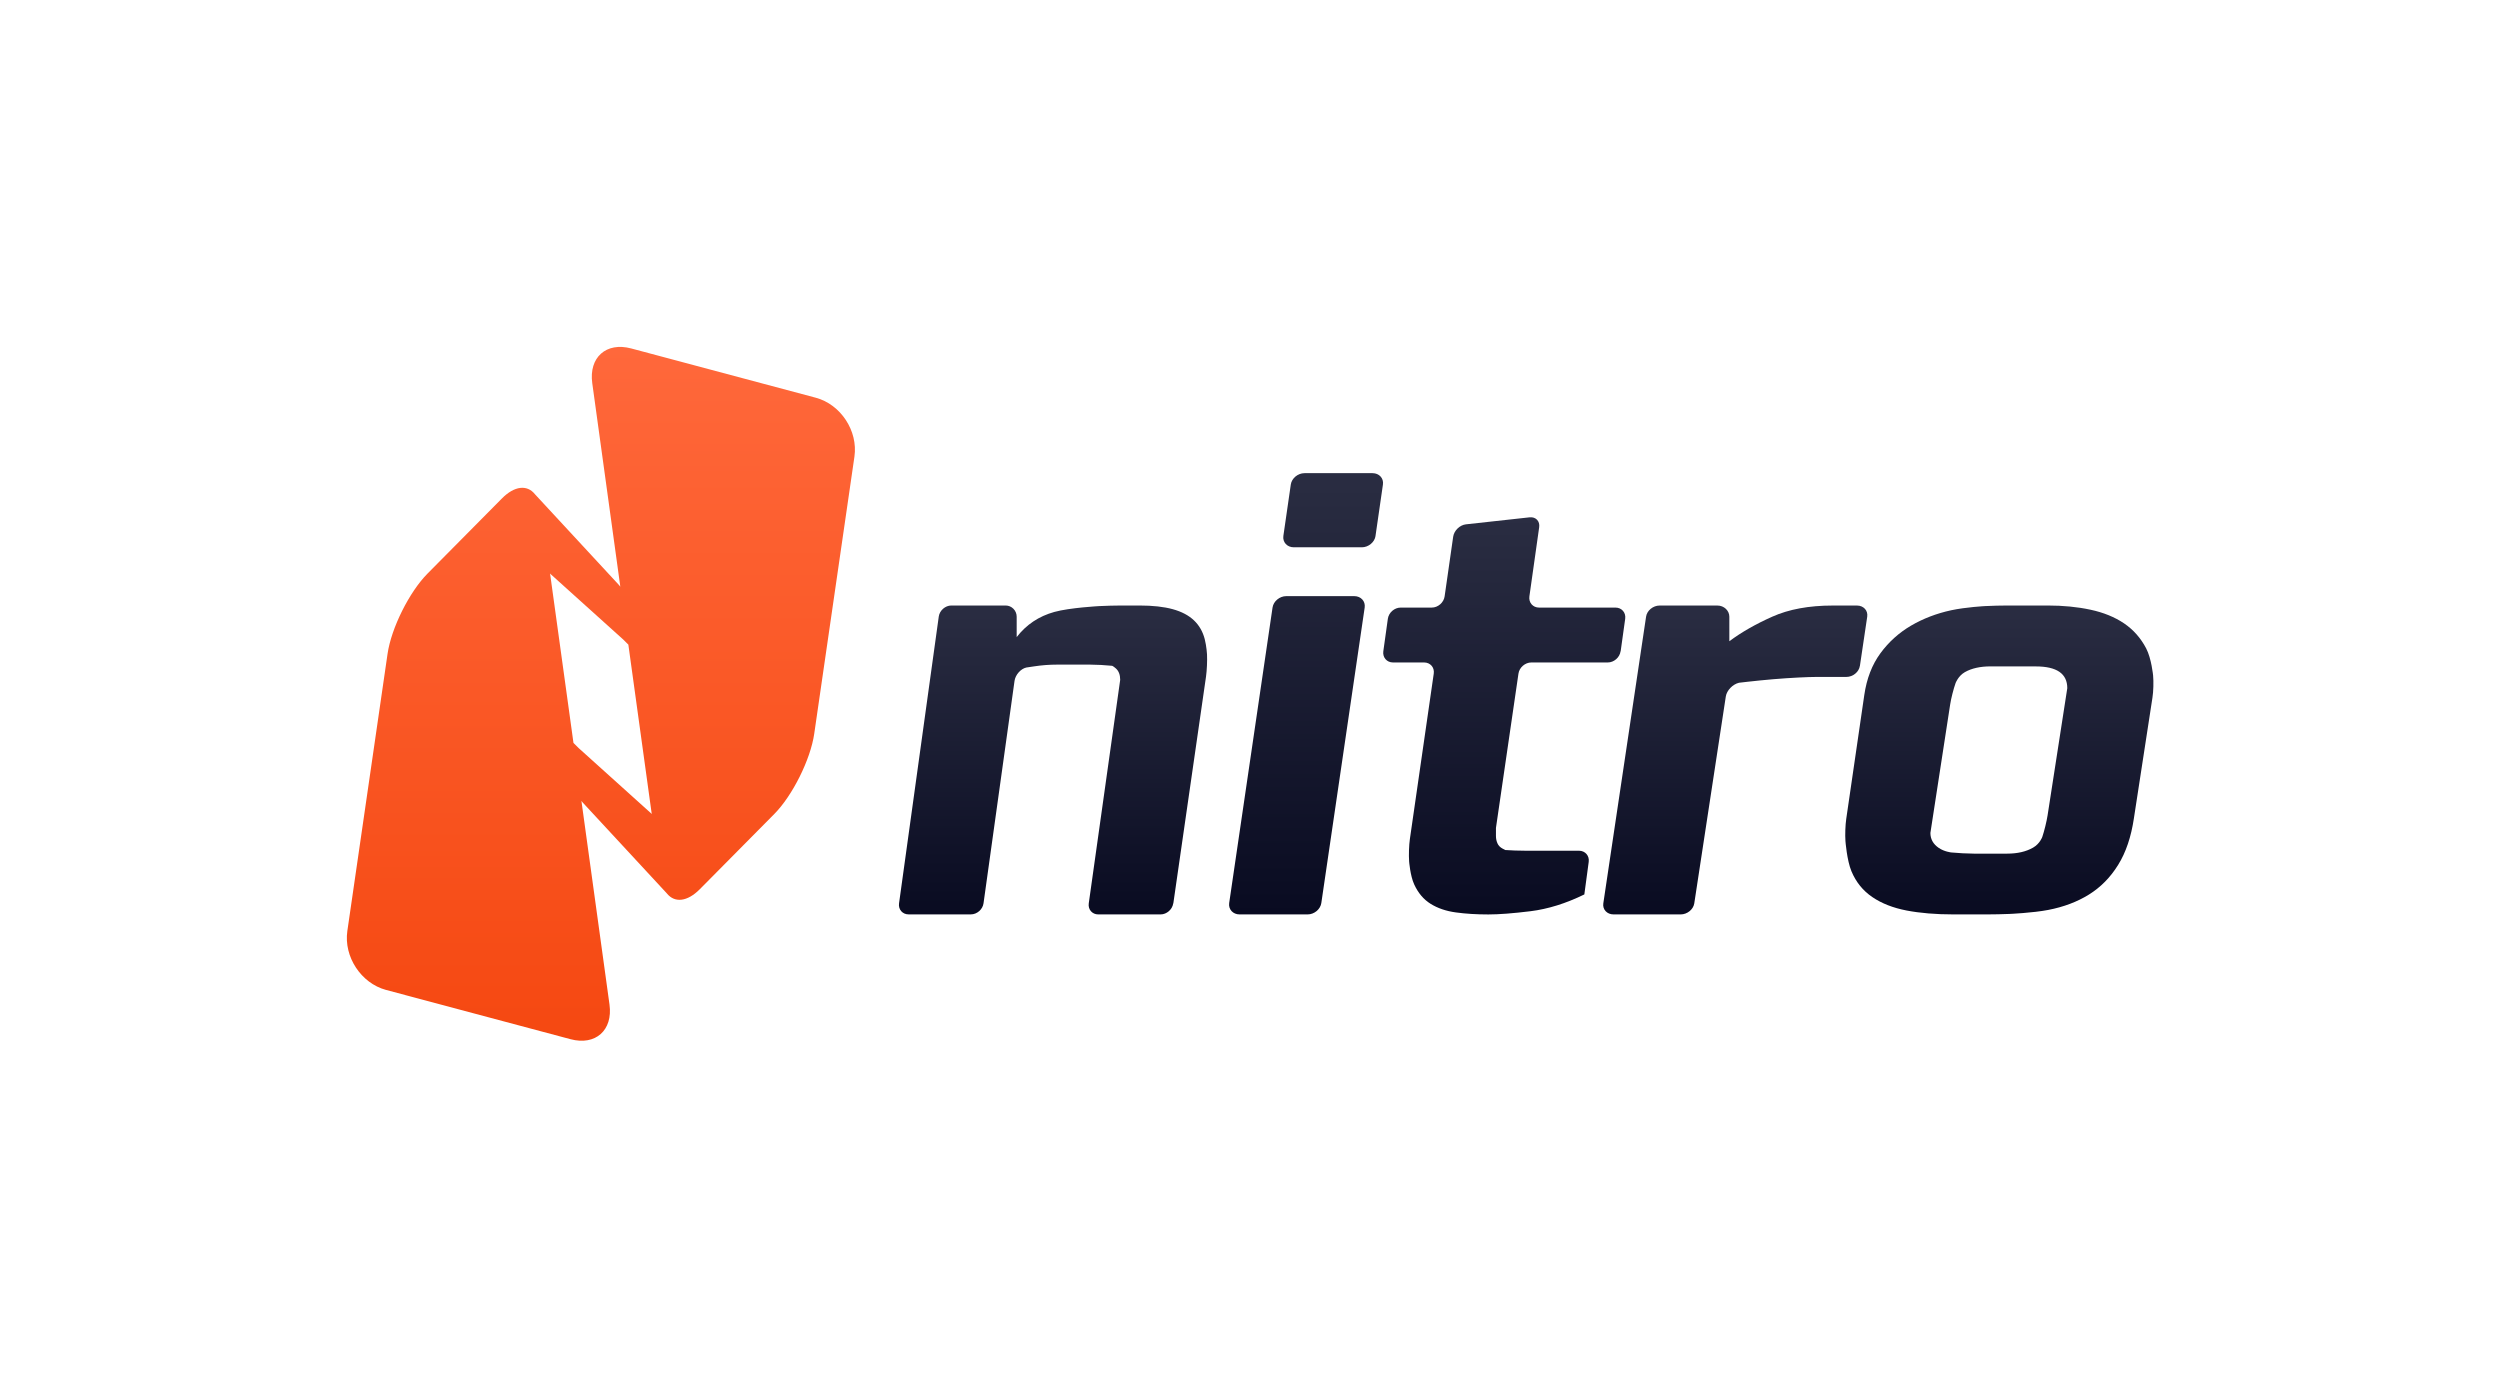
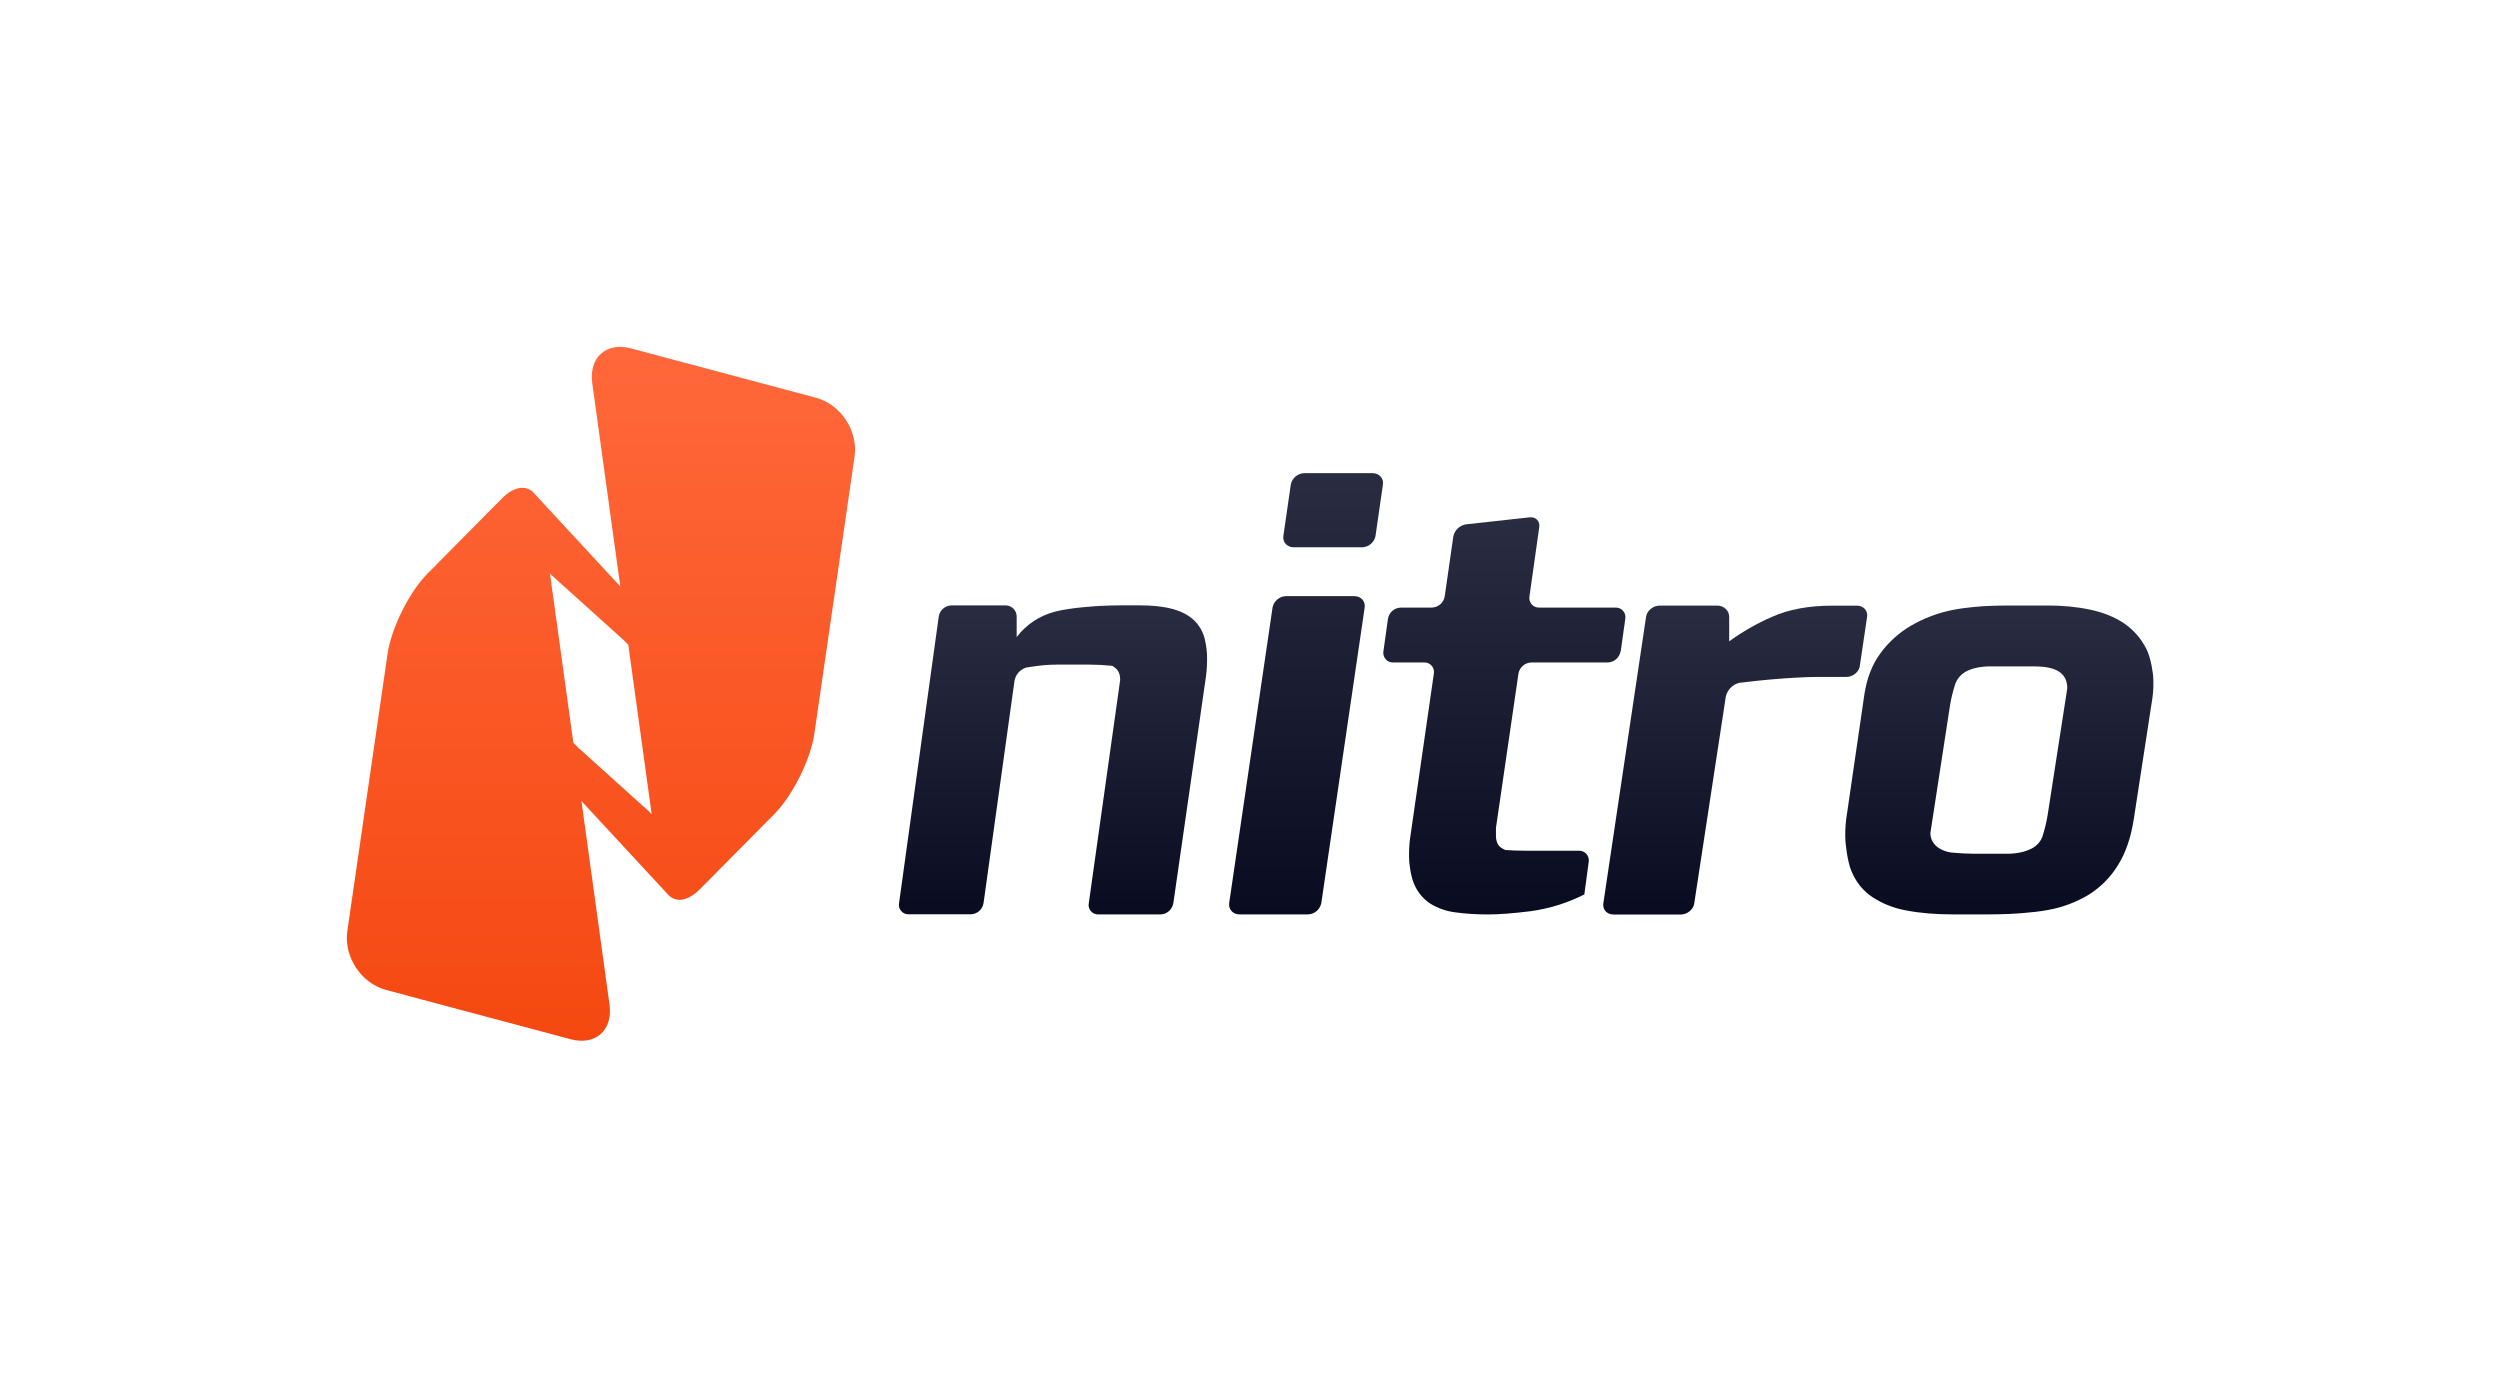
- <svg xmlns="http://www.w3.org/2000/svg" viewBox="0 0 720.68 399.99">
+ <svg xmlns="http://www.w3.org/2000/svg" data-name="Layer 1" viewBox="0 0 720.68 399.99">
  <defs>
    <linearGradient id="a" x1="173.22" x2="173.22" y1="293.2" y2="93.2" gradientTransform="matrix(1 0 0 -1 0 393.2)" gradientUnits="userSpaceOnUse">
      <stop offset="0" stop-color="#ff683b" />
      <stop offset="1" stop-color="#f54811" />
    </linearGradient>
    <linearGradient id="b" x1="303.54" x2="303.54" y1="129.59" y2="218.64" gradientTransform="matrix(1 0 0 -1 0 393.2)" gradientUnits="userSpaceOnUse">
      <stop offset="0" stop-color="#090b21" />
      <stop offset="1" stop-color="#2a2d42" />
    </linearGradient>
    <linearGradient id="c" x1="376.5" x2="376.5" y1="129.59" y2="256.8" gradientTransform="matrix(1 0 0 -1 0 393.2)" gradientUnits="userSpaceOnUse">
      <stop offset="0" stop-color="#090b21" />
      <stop offset="1" stop-color="#2a2d42" />
    </linearGradient>
    <linearGradient id="d" x1="433.61" x2="433.61" y1="129.59" y2="244.08" gradientTransform="matrix(1 0 0 -1 0 393.2)" gradientUnits="userSpaceOnUse">
      <stop offset="0" stop-color="#090b21" />
      <stop offset="1" stop-color="#2a2d42" />
    </linearGradient>
    <linearGradient id="e" x1="500.22" x2="500.22" y1="129.59" y2="218.64" gradientTransform="matrix(1 0 0 -1 0 393.2)" gradientUnits="userSpaceOnUse">
      <stop offset="0" stop-color="#090b21" />
      <stop offset="1" stop-color="#2a2d42" />
    </linearGradient>
    <linearGradient id="f" x1="576.36" x2="576.36" y1="129.59" y2="218.64" gradientTransform="matrix(1 0 0 -1 0 393.2)" gradientUnits="userSpaceOnUse">
      <stop offset="0" stop-color="#090b21" />
      <stop offset="1" stop-color="#2a2d42" />
    </linearGradient>
  </defs>
-   <path fill="url(#a)" fill-rule="evenodd" d="m187.59 234.37-20.77-18.71-1.51-1.51.08.61-.08-.62-.54-3.93-6.2-44.89c.09.1.19.21.29.3l20.77 18.71 1.51 1.5-.08-.61.08.62.54 3.93 6.2 44.89c-.09-.1-.19-.21-.29-.3Zm47.56-119.72-53.18-14.2c-7.22-1.93-12.26 2.58-11.24 10l8.09 58.68-.32-.4-.08-.1-24.13-26.07c-.05-.06-.09-.1-.13-.15-2.2-2.69-5.81-2.42-9.48 1.29l-21.44 21.65c-5.26 5.31-10.45 15.72-11.52 23.14l-11.59 79.89c-1.07 7.41 3.95 15.05 11.15 16.99l53.18 14.2c7.22 1.93 12.26-2.58 11.24-10l-8.09-58.68.33.4.08.1 24.13 26.06c.05.06.09.1.13.15 2.2 2.69 5.81 2.42 9.48-1.29l21.44-21.65c5.26-5.31 10.45-15.72 11.52-23.14l11.59-79.89c1.07-7.41-3.95-15.05-11.15-16.98Z" />
-   <path fill="url(#b)" fill-rule="evenodd" d="M338.21 260.42c-.25 1.75-1.89 3.18-3.64 3.18h-17.98c-1.75 0-2.98-1.43-2.73-3.18l9.06-64.44c0-1.46-.42-2.56-1.25-3.29-.84-.73-1.09-.76-1.09-.76-1.74-.19-4.59-.34-6.35-.34h-9.49c-2.23 0-4.45.17-6.67.51l-2.22.33c-1.62.37-3.15 2.11-3.39 3.86l-8.94 64.12c-.24 1.75-1.88 3.18-3.63 3.18H261.9c-1.74 0-2.98-1.43-2.73-3.18l11.45-82.68c.25-1.75 1.87-3.18 3.63-3.18h15.65c1.75 0 3.18 1.45 3.18 3.22v5.89c2.78-3.6 6.39-6.01 10.84-7.25s12.99-1.69 12.99-1.69c1.75-.09 4.61-.17 6.36-.17h5.16c3.89 0 7.11.36 9.67 1.07s4.59 1.79 6.09 3.22 2.53 3.22 3.09 5.36c.55 2.15.67 4.45.67 4.45.09 1.77-.04 4.64-.29 6.4l-9.42 65.36Z" />
-   <path fill="url(#c)" fill-rule="evenodd" d="M396.53 154.49c-.26 1.81-2.04 3.28-3.95 3.28h-19.62c-1.92 0-3.26-1.48-3-3.28l2.14-14.81c.26-1.8 2.04-3.28 3.95-3.28h19.62c1.91 0 3.26 1.48 2.99 3.28l-2.14 14.81ZM380.9 260.32c-.27 1.81-2.04 3.28-3.95 3.28h-19.62c-1.91 0-3.25-1.47-2.99-3.28l12.5-85.19c.27-1.81 2.05-3.28 3.95-3.28h19.62c1.91 0 3.25 1.48 2.99 3.28z" />
-   <path fill="url(#d)" fill-rule="evenodd" d="M467.16 187.75c-.24 1.77-1.9 3.22-3.68 3.22h-22.05c-1.78 0-3.45 1.45-3.7 3.21l-6.49 44.49v2.3c0 .77.14 1.48.43 2.13.28.65.79 1.18 1.53 1.56l.74.38c1.42.11 4.03.2 5.82.2h15.42c1.78 0 3.05 1.45 2.8 3.22l-1.26 9.38c-5.32 2.6-10.5 4.22-15.54 4.84s-9.08.93-12.14.93c-3.4 0-6.51-.19-9.33-.58-2.83-.38-5.26-1.21-7.3-2.48s-3.62-3.15-4.75-5.63c-1.14-2.49-1.45-6.61-1.45-6.61-.13-1.78-.04-4.68.22-6.45l6.88-47.68c.26-1.77-.99-3.21-2.78-3.21h-8.97c-1.78 0-3.03-1.45-2.79-3.22l1.31-9.39c.25-1.77 1.91-3.21 3.69-3.21h8.97c1.79 0 3.45-1.45 3.7-3.21l2.47-17.22c.25-1.77 1.91-3.37 3.68-3.57l18.35-2.02c1.77-.19 3.02 1.09 2.76 2.86l-2.82 19.94c-.25 1.77 1.01 3.22 2.78 3.22h22.05c1.78 0 3.03 1.45 2.79 3.21l-1.31 9.39Z" />
-   <path fill="url(#e)" fill-rule="evenodd" d="M536.15 191.95c-.25 1.76-2.01 3.19-3.9 3.19h-8.6c-1.2 0-2.94.06-5.21.17s-4.7.28-7.27.49c-2.57.22-5.05.47-7.45.74-2.4.28-2.42.28-2.42.28-1.82.43-3.54 2.22-3.8 3.97l-9.09 59.63c-.27 1.75-2.03 3.18-3.91 3.18h-19.36c-1.89 0-3.21-1.43-2.95-3.18l12.33-82.67c.26-1.75 2.02-3.19 3.9-3.19h16.67c1.89 0 3.43 1.45 3.43 3.22v7.07c3.47-2.59 7.6-4.95 12.38-7.08 4.79-2.14 10.59-3.21 17.42-3.21h7c1.88 0 3.2 1.43 2.95 3.19l-2.11 14.2Z" />
-   <path fill="url(#f)" fill-rule="evenodd" d="M586.85 192.1h-13.04q-4.455 0-7.38 1.65c-1.94 1.1-2.69 3.16-2.69 3.16-.59 1.67-1.31 4.47-1.57 6.22l-5.69 36.98c0 1.78.8 3.22 2.41 4.32 1.6 1.1 3.61 1.31 3.61 1.31 1.79.18 4.73.34 6.52.34h9.59c2.97 0 5.46-.58 7.47-1.73 1.99-1.15 2.65-3.07 2.65-3.07.57-1.68 1.26-4.48 1.53-6.23l5.68-36.67c0-4.19-3.03-6.27-9.09-6.27Zm28.3 43.76c-.8 5.37-2.31 9.87-4.55 13.46-2.23 3.61-5.04 6.45-8.41 8.55s-7.29 3.58-11.75 4.44-11.14 1.15-11.14 1.15c-1.8.08-4.74.14-6.54.14h-9.6c-5.15 0-9.66-.38-13.56-1.13-3.89-.75-7.18-2.04-9.86-3.87-2.7-1.83-4.7-4.3-6.01-7.42-1.32-3.12-1.74-8.73-1.74-8.73-.13-1.77-.03-4.64.23-6.39l5.2-35.69c.69-4.74 2.23-8.74 4.63-12.02s5.35-5.94 8.84-7.99q5.235-3.06 11.58-4.44c4.23-.91 9.77-1.2 9.77-1.2 1.79-.1 4.74-.17 6.54-.17h11.49c4.46 0 8.58.4 12.35 1.21 3.78.81 7.01 2.13 9.7 3.95 2.69 1.83 4.8 4.23 6.35 7.18 1.55 2.96 2.01 7.84 2.01 7.84.17 1.77.09 4.64-.19 6.39l-5.34 34.73Z" />
+   <path d="m187.59 234.37-20.77-18.71-1.51-1.51.08.61-.1-.62-.55-3.93-6.2-44.86.3.3 20.76 18.71 1.52 1.5-.08-.6.08.61.54 3.93 6.2 44.9a4.1 4.1 0 0 0-.29-.3Zm47.56-119.72-53.18-14.2c-7.22-1.93-12.26 2.58-11.24 10l8.09 58.68-.32-.4-.08-.1-24.13-26.07-.13-.15c-2.2-2.69-5.81-2.42-9.48 1.29l-21.44 21.65c-5.26 5.31-10.45 15.72-11.52 23.14l-11.59 79.89c-1.07 7.41 3.95 15.05 11.15 16.99l53.18 14.2c7.22 1.93 12.26-2.58 11.24-10l-8.09-58.68.36.4.08.1 24.13 26.06c.05.06.1.1.13.15 2.2 2.69 5.81 2.42 9.48-1.3l21.44-21.64c5.26-5.31 10.45-15.72 11.52-23.14l11.6-79.9c1.06-7.4-3.96-15.04-11.16-16.97Z" fill="url(#a)" fill-rule="evenodd" />
+   <path d="M338.21 260.42a3.81 3.81 0 0 1-3.64 3.18h-17.98a2.7 2.7 0 0 1-2.73-3.18l9.06-64.44c0-1.46-.42-2.56-1.25-3.29-.84-.73-1.1-.76-1.1-.76a70.68 70.68 0 0 0-6.34-.34h-9.5c-2.22 0-4.44.17-6.66.51l-2.22.33a4.88 4.88 0 0 0-3.4 3.86l-8.93 64.1a3.8 3.8 0 0 1-3.63 3.17h-18a2.7 2.7 0 0 1-2.72-3.19l11.45-82.68a3.8 3.8 0 0 1 3.63-3.17h15.65a3.2 3.2 0 0 1 3.18 3.22v5.9a20.16 20.16 0 0 1 10.84-7.26c4.45-1.26 12.99-1.7 12.99-1.7a150 150 0 0 1 6.36-.18h5.16c3.89 0 7.1.36 9.67 1.07 2.56.71 4.59 1.8 6.09 3.22a11.13 11.13 0 0 1 3.09 5.36c.55 2.15.67 4.45.67 4.45a40.3 40.3 0 0 1-.3 6.4l-9.41 65.36Z" fill="url(#b)" fill-rule="evenodd" />
+   <path d="M396.53 154.49a4.05 4.05 0 0 1-3.95 3.28h-19.62c-1.92 0-3.26-1.48-3-3.28l2.14-14.81a4.06 4.06 0 0 1 3.95-3.28h19.62c1.9 0 3.26 1.48 2.99 3.28l-2.14 14.81ZM380.9 260.32a4.06 4.06 0 0 1-3.95 3.28h-19.62c-1.91 0-3.25-1.47-2.99-3.28l12.5-85.19a4.07 4.07 0 0 1 3.95-3.28h19.62c1.9 0 3.25 1.48 2.99 3.28l-12.5 85.19Z" fill="url(#c)" fill-rule="evenodd" />
+   <path d="M467.16 187.75a3.84 3.84 0 0 1-3.68 3.22h-22.05a3.87 3.87 0 0 0-3.7 3.21l-6.49 44.49v2.3c0 .77.14 1.48.43 2.13.28.65.79 1.18 1.53 1.56l.74.38c1.42.11 4.03.2 5.82.2h15.42a2.76 2.76 0 0 1 2.8 3.22l-1.26 9.38a49.13 49.13 0 0 1-15.54 4.84c-5.04.62-9.08.93-12.14.93-3.4 0-6.51-.19-9.33-.58a18.23 18.23 0 0 1-7.3-2.48 12.52 12.52 0 0 1-4.72-5.63c-1.14-2.49-1.45-6.6-1.45-6.6-.13-1.79-.04-4.69.22-6.46l6.88-47.68a2.73 2.73 0 0 0-2.78-3.21h-8.97a2.76 2.76 0 0 1-2.79-3.22l1.31-9.39a3.85 3.85 0 0 1 3.7-3.21h8.96a3.86 3.86 0 0 0 3.7-3.21l2.47-17.22a4.42 4.42 0 0 1 3.68-3.57l18.34-2.02c1.77-.19 3.02 1.09 2.76 2.86l-2.82 19.94a2.75 2.75 0 0 0 2.78 3.22h22.05a2.75 2.75 0 0 1 2.8 3.21l-1.32 9.39Z" fill="url(#d)" fill-rule="evenodd" />
+   <path d="M536.15 191.95c-.25 1.76-2.01 3.19-3.9 3.19h-8.6c-1.2 0-2.94.06-5.21.17a222.13 222.13 0 0 0-14.72 1.26l-2.42.28a5.32 5.32 0 0 0-3.8 3.97l-9.1 59.63c-.26 1.75-2.02 3.18-3.9 3.18h-19.36c-1.9 0-3.21-1.43-2.95-3.18l12.33-82.67c.26-1.75 2.02-3.2 3.9-3.2h16.67c1.86 0 3.39 1.46 3.39 3.23v7.07a64.64 64.64 0 0 1 12.39-7.08c4.79-2.14 10.59-3.21 17.42-3.21h7c1.88 0 3.2 1.43 2.95 3.19l-2.11 14.2Z" fill="url(#e)" fill-rule="evenodd" />
+   <path d="M586.85 192.1h-13.04c-2.97 0-5.43.55-7.38 1.65a6.62 6.62 0 0 0-2.69 3.16 40.46 40.46 0 0 0-1.57 6.22l-5.69 36.98c0 1.8.8 3.25 2.4 4.35a8.83 8.83 0 0 0 3.62 1.3c1.79.19 4.73.35 6.52.35h9.59c2.97 0 5.46-.58 7.47-1.73a6.29 6.29 0 0 0 2.65-3.07 44.6 44.6 0 0 0 1.53-6.24l5.68-36.67c0-4.19-3.03-6.27-9.1-6.27Zm28.3 43.76c-.8 5.37-2.31 9.87-4.55 13.46a25.96 25.96 0 0 1-8.41 8.55 34.28 34.28 0 0 1-11.75 4.44c-4.46.86-11.14 1.15-11.14 1.15-1.8.08-4.74.14-6.54.14h-9.6c-5.15 0-9.66-.38-13.56-1.13a26.04 26.04 0 0 1-9.86-3.87c-2.7-1.83-4.7-4.3-6-7.42-1.33-3.12-1.75-8.73-1.75-8.73-.13-1.77-.03-4.64.23-6.39l5.2-35.69c.7-4.74 2.23-8.74 4.63-12.02a29.1 29.1 0 0 1 8.84-7.99 39.35 39.35 0 0 1 11.58-4.44c4.23-.91 9.77-1.2 9.77-1.2 1.8-.1 4.74-.17 6.54-.17h11.5c4.45 0 8.57.4 12.34 1.21 3.78.81 7.01 2.13 9.7 3.95a19.49 19.49 0 0 1 6.35 7.22c1.55 2.95 2.01 7.83 2.01 7.83.17 1.77.1 4.64-.19 6.4l-5.34 34.72Z" fill="url(#f)" fill-rule="evenodd" />
</svg>
